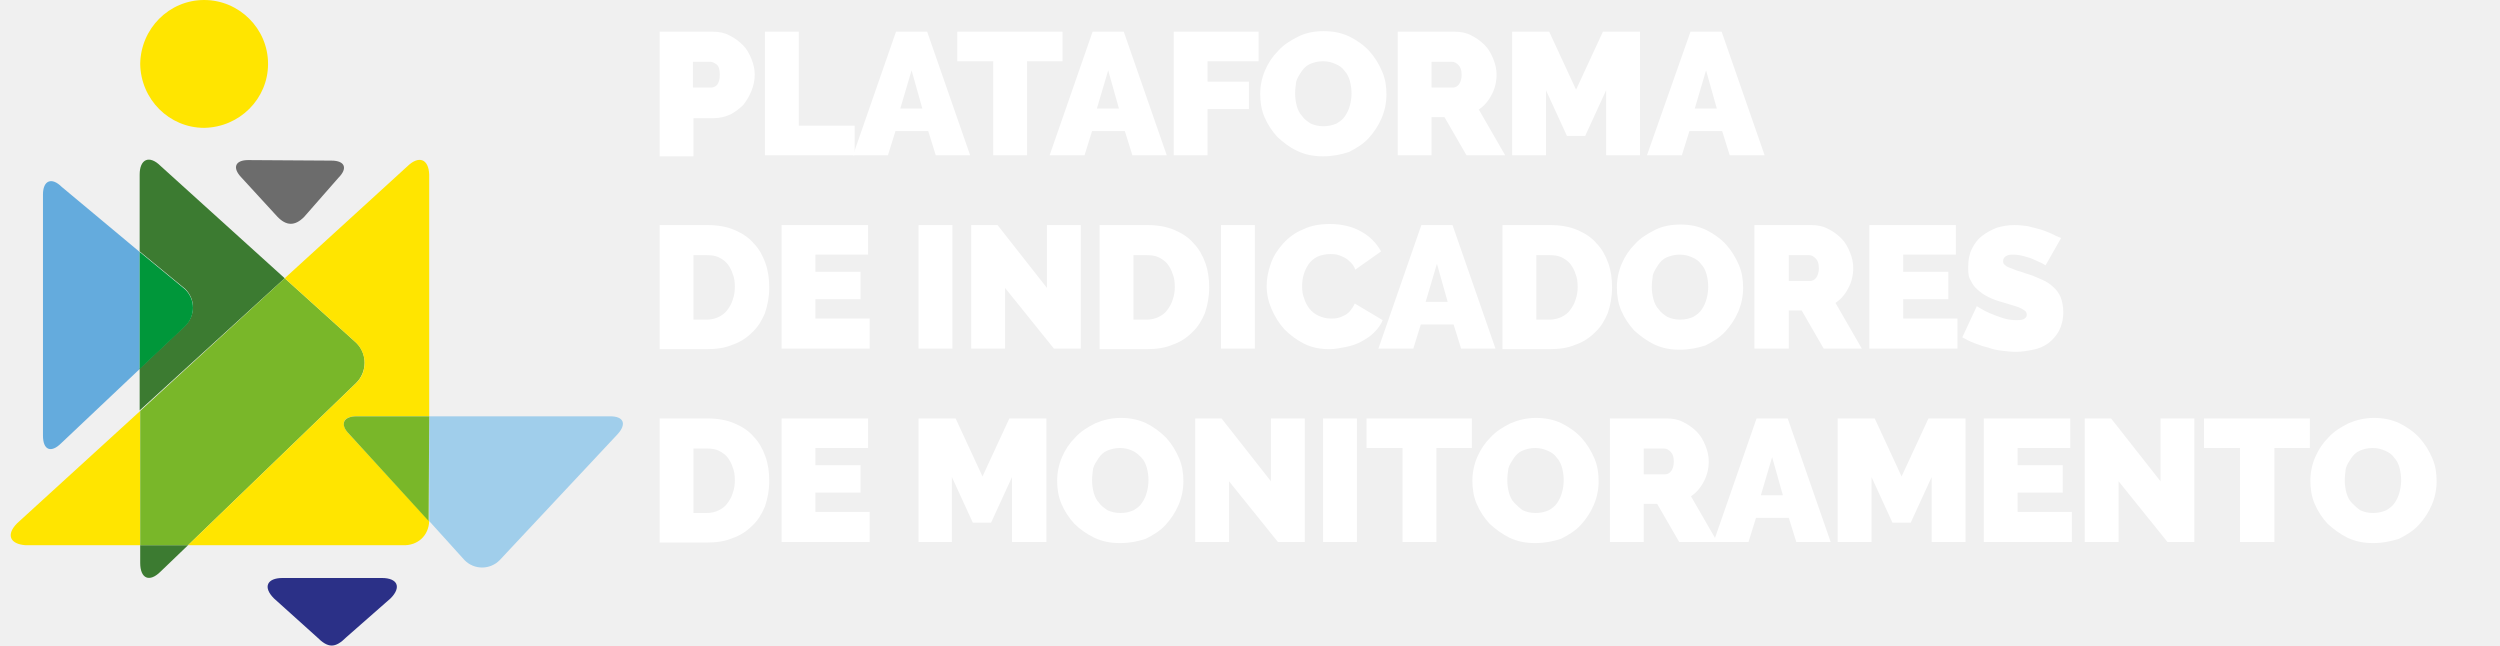
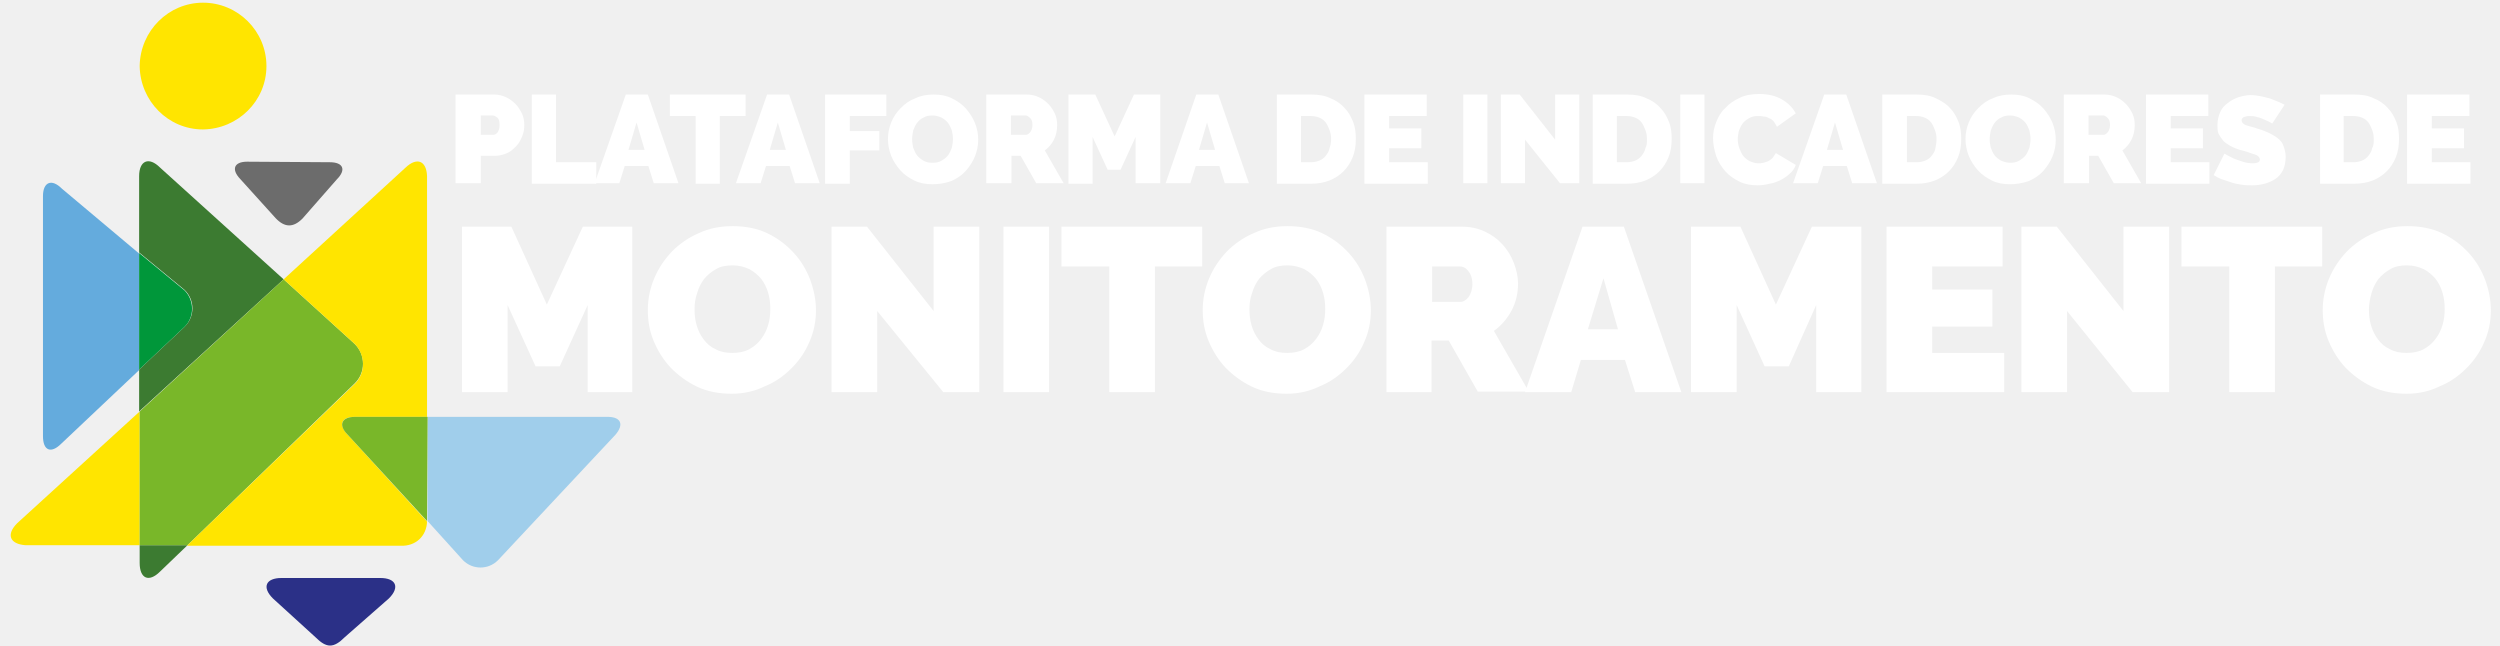
<svg xmlns="http://www.w3.org/2000/svg" version="1.1" id="Layer_1" x="0px" y="0px" viewBox="0 0 465.4 120.1" style="enable-background:new 0 0 465.4 120.1;" xml:space="preserve">
  <style type="text/css">
	.st0{fill:#6C6C6C;}
	.st1{fill:#2B3087;}
	.st2{fill:#FFE500;}
	.st3{fill:#3C7B31;}
	.st4{fill:#64ABDD;}
	.st5{fill:#00973A;}
	.st6{fill:#79B729;}
	.st7{fill:#A0CEEB;}
	.st8{fill:#FFFFFF;}
</style>
-   <path class="st0" d="M44.9,33c-1.7-1.8-1.1-3.2,1.3-3.2l15.5,0.1c2.5,0,3.1,1.4,1.3,3.2l-6.4,7.3c-1.7,1.7-3.3,1.7-5-0.1L44.9,33" />
-   <path class="st1" d="M51,111.4c-2.1-2.1-1.3-3.8,1.6-3.8h18.5c2.9,0,3.7,1.7,1.6,3.8l-8.2,7.2c-2.1,2.1-3.4,2.1-5.5,0L51,111.4" />
+   <path class="st0" d="M44.7,33.3c-1.7-1.8-1.1-3.2,1.3-3.2l15.4,0.1c2.5,0,3.1,1.4,1.3,3.2l-6.4,7.3c-1.7,1.7-3.3,1.7-5-0.1  L44.7,33.3" />
+   <path class="st1" d="M50.8,111.4c-2.1-2.1-1.3-3.8,1.6-3.8h18.4c2.9,0,3.7,1.7,1.6,3.8l-8.2,7.2c-2.1,2.1-3.4,2.1-5.5,0L50.8,111.4" />
  <g>
-     <path class="st2" d="M38,0c6.5,0,11.9,5.3,11.9,11.9c0,6.5-5.3,11.8-11.9,11.9c-6.5,0-11.8-5.3-11.9-11.9C26.2,5.3,31.5,0,38,0" />
-     <path class="st2" d="M3.2,97.4c-2.1,2.1-1.4,3.9,1.6,4.1h21.3v-25L3.2,97.4" />
+     <path class="st2" d="M37.8,0.5c6.5,0,11.8,5.3,11.8,11.8c0,6.5-5.3,11.7-11.8,11.8c-6.5,0-11.7-5.3-11.8-11.8   C26.1,5.7,31.4,0.5,37.8,0.5" />
+     <path class="st2" d="M3.2,97.4c-2.1,2.1-1.4,3.9,1.6,4.1H26V76.6L3.2,97.4" />
  </g>
-   <path class="st3" d="M26.1,104.8c0,2.9,1.7,3.7,3.8,1.6l5.1-4.9h-8.9V104.8" />
-   <path class="st4" d="M11.5,34.8C9.6,32.9,8,33.6,8,36.2v44.9c0,2.7,1.5,3.3,3.4,1.4L26,68.7V46.9L11.5,34.8z" />
-   <path class="st3" d="M53,51.8L29.9,30.9c-2.1-2.1-3.9-1.3-3.9,1.6v14.3l8.5,7c1.9,1.9,1.9,4.9,0,6.8l-8.5,8v7.8L53,51.8" />
-   <path class="st5" d="M34.5,53.9l-8.5-7v21.8l8.5-8C36.4,58.8,36.4,55.8,34.5,53.9" />
-   <path class="st6" d="M66.3,63.8L53,51.8L26.1,76.5v25H35l31.3-30.2C68.4,69.2,68.4,65.8,66.3,63.8" />
-   <path class="st2" d="M66.4,77.5h13.5v-45c-0.1-2.9-1.9-3.6-4-1.6L53,51.8l13.3,12c2.1,2.1,2.1,5.5,0,7.5L35,101.5h40  c2.8,0.1,4.8-1.8,4.9-4.5L65,80.8C63.2,78.9,63.9,77.5,66.4,77.5" />
-   <path class="st7" d="M113.6,77.5H79.9v19c0,0.2,0,0.3,0,0.5l6.6,7.3c1.8,1.8,4.7,1.8,6.5,0l22-23.5  C116.7,78.9,116.1,77.5,113.6,77.5" />
-   <path class="st6" d="M79.9,77.5H66.4c-2.5,0-3.2,1.5-1.4,3.3L79.8,97c0-0.2,0-0.3,0-0.5L79.9,77.5" />
+   <path class="st3" d="M26,104.8c0,2.9,1.7,3.7,3.8,1.6l5.1-4.9H26V104.8" />
+   <path class="st4" d="M11.5,35.1C9.6,33.2,8,33.9,8,36.5v44.7c0,2.7,1.5,3.3,3.4,1.4l14.5-13.7V47.2L11.5,35.1z" />
+   <path class="st3" d="M52.8,52l-23-20.8c-2.1-2.1-3.9-1.3-3.9,1.6v14.2l8.5,7c1.9,1.9,1.9,4.9,0,6.8l-8.5,8v7.8L52.8,52" />
+   <path class="st5" d="M34.4,54.1l-8.5-7v21.7l8.5-8C36.2,59,36.2,56,34.4,54.1" />
+   <path class="st6" d="M66,64L52.8,52L26,76.6v24.9h8.9L66,71.4C68.1,69.4,68.1,66,66,64" />
+   <path class="st2" d="M66.1,77.6h13.4V32.8c-0.1-2.9-1.9-3.6-4-1.6L52.8,52L66,64c2.1,2.1,2.1,5.5,0,7.5l-31.2,30.1h39.8  c2.8,0.1,4.8-1.8,4.9-4.5L64.7,80.9C62.9,79,63.6,77.6,66.1,77.6" />
+   <path class="st7" d="M113.1,77.6H79.6v18.9c0,0.2,0,0.3,0,0.5l6.6,7.3c1.8,1.8,4.7,1.8,6.5,0l21.9-23.4  C116.2,79,115.6,77.6,113.1,77.6" />
+   <path class="st6" d="M79.6,77.6H66.1c-2.5,0-3.2,1.5-1.4,3.3L79.5,97c0-0.2,0-0.3,0-0.5L79.6,77.6" />
  <g>
-     <path class="st8" d="M122.8,28.9v-23h9.9c1.1,0,2.2,0.2,3.1,0.7c1,0.5,1.8,1.1,2.5,1.8c0.7,0.7,1.2,1.6,1.6,2.6   c0.4,1,0.6,1.9,0.6,2.9c0,1-0.2,2-0.6,3c-0.4,1-0.9,1.8-1.5,2.6c-0.7,0.7-1.5,1.3-2.4,1.8c-0.9,0.4-2,0.7-3.1,0.7h-3.8v7.1H122.8z    M129.1,16.3h3.3c0.4,0,0.8-0.2,1.1-0.5c0.3-0.4,0.5-1,0.5-1.9c0-1-0.2-1.6-0.6-1.9c-0.4-0.3-0.8-0.5-1.2-0.5h-3.2V16.3z" />
-     <path class="st8" d="M142.4,28.9v-23h6.3v17.5h10.4v5.5H142.4z" />
-     <path class="st8" d="M166.8,5.9h5.8l8,23h-6.4l-1.4-4.5h-6.1l-1.4,4.5h-6.5L166.8,5.9z M171.7,20.2l-2-7.1l-2.1,7.1H171.7z" />
-     <path class="st8" d="M197.8,11.4h-6.6v17.5h-6.3V11.4h-6.7V5.9h19.6V11.4z" />
-     <path class="st8" d="M203.4,5.9h5.8l8,23h-6.4l-1.4-4.5h-6.1l-1.4,4.5h-6.5L203.4,5.9z M208.3,20.2l-2-7.1l-2.1,7.1H208.3z" />
-     <path class="st8" d="M218.5,28.9v-23h15.8v5.5h-9.5v3.8h7.7v5.1h-7.7v8.6H218.5z" />
-     <path class="st8" d="M246.3,29.1c-1.8,0-3.3-0.3-4.8-1s-2.6-1.6-3.7-2.6c-1-1.1-1.8-2.3-2.4-3.7c-0.6-1.4-0.8-2.9-0.8-4.3   c0-1.5,0.3-3,0.9-4.4s1.4-2.6,2.5-3.7c1-1.1,2.3-1.9,3.7-2.6s3-1,4.7-1c1.8,0,3.3,0.3,4.8,1c1.4,0.7,2.7,1.6,3.7,2.7   c1,1.1,1.8,2.4,2.4,3.8s0.8,2.8,0.8,4.3c0,1.5-0.3,3-0.9,4.4c-0.6,1.4-1.4,2.6-2.4,3.7c-1,1.1-2.3,1.9-3.7,2.6   C249.6,28.8,248,29.1,246.3,29.1z M241.1,17.4c0,0.8,0.1,1.5,0.3,2.3c0.2,0.7,0.5,1.4,1,1.9c0.4,0.6,1,1,1.6,1.4   c0.7,0.3,1.4,0.5,2.4,0.5c0.9,0,1.7-0.2,2.4-0.5c0.7-0.4,1.2-0.8,1.6-1.4s0.7-1.2,0.9-2c0.2-0.7,0.3-1.5,0.3-2.2   c0-0.8-0.1-1.5-0.3-2.3c-0.2-0.7-0.5-1.4-1-1.9c-0.4-0.6-1-1-1.7-1.3c-0.7-0.3-1.4-0.5-2.3-0.5c-0.9,0-1.7,0.2-2.4,0.5   c-0.7,0.3-1.2,0.8-1.6,1.4s-0.8,1.2-1,1.9C241.2,15.9,241.1,16.7,241.1,17.4z" />
-     <path class="st8" d="M260.2,28.9v-23h10.6c1.1,0,2.2,0.2,3.1,0.7c1,0.5,1.8,1.1,2.5,1.8c0.7,0.7,1.2,1.6,1.6,2.6   c0.4,1,0.6,1.9,0.6,2.9c0,1.3-0.3,2.6-0.9,3.7c-0.6,1.2-1.4,2.1-2.4,2.8l4.9,8.5H273l-4.1-7.1h-2.4v7.1H260.2z M266.5,16.3h4   c0.4,0,0.8-0.2,1.1-0.6c0.3-0.4,0.5-1,0.5-1.8c0-0.8-0.2-1.4-0.6-1.8c-0.4-0.4-0.8-0.6-1.2-0.6h-3.8V16.3z" />
-     <path class="st8" d="M299,28.9V16.8l-3.9,8.5h-3.4l-3.9-8.5v12.1h-6.3v-23h6.9l5,10.8l5-10.8h6.9v23H299z" />
-     <path class="st8" d="M314.7,5.9h5.8l8,23H322l-1.4-4.5h-6.1l-1.4,4.5h-6.5L314.7,5.9z M319.6,20.2l-2-7.1l-2.1,7.1H319.6z" />
-     <path class="st8" d="M122.8,64.9v-23h8.9c1.9,0,3.6,0.3,5,0.9c1.4,0.6,2.7,1.4,3.6,2.5c1,1,1.7,2.3,2.2,3.7   c0.5,1.4,0.7,2.9,0.7,4.5c0,1.8-0.3,3.3-0.8,4.8c-0.6,1.4-1.3,2.6-2.4,3.6c-1,1-2.2,1.8-3.7,2.3c-1.4,0.6-3,0.8-4.8,0.8H122.8z    M136.8,53.4c0-0.9-0.1-1.7-0.4-2.4c-0.2-0.7-0.6-1.4-1-1.9c-0.4-0.5-1-0.9-1.6-1.2s-1.4-0.4-2.2-0.4h-2.5v12h2.5   c0.8,0,1.6-0.2,2.2-0.5c0.6-0.3,1.2-0.7,1.6-1.3c0.4-0.5,0.8-1.2,1-1.9C136.7,55,136.8,54.2,136.8,53.4z" />
-     <path class="st8" d="M161.9,59.4v5.5h-16.4v-23h16.1v5.5h-9.8v3.2h8.4v5.1h-8.4v3.6H161.9z" />
-     <path class="st8" d="M171,64.9v-23h6.3v23H171z" />
-     <path class="st8" d="M187.1,53.6v11.3h-6.3v-23h4.9l9.2,11.7V41.9h6.3v23h-5L187.1,53.6z" />
-     <path class="st8" d="M204.7,64.9v-23h8.9c1.9,0,3.6,0.3,5,0.9c1.4,0.6,2.7,1.4,3.6,2.5c1,1,1.7,2.3,2.2,3.7   c0.5,1.4,0.7,2.9,0.7,4.5c0,1.8-0.3,3.3-0.8,4.8c-0.6,1.4-1.3,2.6-2.4,3.6c-1,1-2.2,1.8-3.7,2.3c-1.4,0.6-3,0.8-4.8,0.8H204.7z    M218.7,53.4c0-0.9-0.1-1.7-0.4-2.4c-0.2-0.7-0.6-1.4-1-1.9c-0.4-0.5-1-0.9-1.6-1.2s-1.4-0.4-2.2-0.4H211v12h2.5   c0.8,0,1.6-0.2,2.2-0.5c0.6-0.3,1.2-0.7,1.6-1.3c0.4-0.5,0.8-1.2,1-1.9C218.6,55,218.7,54.2,218.7,53.4z" />
-     <path class="st8" d="M227.3,64.9v-23h6.3v23H227.3z" />
-     <path class="st8" d="M235.8,53.2c0-1.4,0.3-2.8,0.8-4.2s1.3-2.6,2.3-3.7c1-1.1,2.2-2,3.7-2.6c1.4-0.7,3.1-1,5-1   c2.2,0,4.2,0.5,5.8,1.4c1.6,0.9,2.8,2.1,3.7,3.7l-4.8,3.4c-0.2-0.6-0.5-1-0.9-1.4c-0.4-0.4-0.8-0.7-1.2-0.9   c-0.4-0.2-0.9-0.4-1.3-0.5c-0.5-0.1-0.9-0.1-1.3-0.1c-0.9,0-1.7,0.2-2.4,0.5c-0.7,0.4-1.2,0.8-1.6,1.4c-0.4,0.6-0.7,1.2-0.9,1.9   c-0.2,0.7-0.3,1.4-0.3,2.2c0,0.8,0.1,1.6,0.4,2.3c0.2,0.7,0.6,1.4,1,1.9s1,1,1.7,1.3s1.4,0.5,2.2,0.5c0.4,0,0.9,0,1.3-0.1   c0.5-0.1,0.9-0.3,1.3-0.5c0.4-0.2,0.8-0.5,1.1-0.9c0.3-0.4,0.6-0.8,0.8-1.3l5.2,3.1c-0.3,0.8-0.9,1.6-1.6,2.3   c-0.7,0.7-1.5,1.2-2.4,1.7c-0.9,0.5-1.9,0.8-2.9,1s-2,0.4-3,0.4c-1.7,0-3.3-0.3-4.7-1c-1.4-0.7-2.6-1.6-3.7-2.7   c-1-1.1-1.8-2.4-2.4-3.8S235.8,54.7,235.8,53.2z" />
-     <path class="st8" d="M264.6,41.9h5.8l8,23h-6.4l-1.4-4.5h-6.1l-1.4,4.5h-6.5L264.6,41.9z M269.5,56.2l-2-7.1l-2.1,7.1H269.5z" />
-     <path class="st8" d="M279.7,64.9v-23h8.9c1.9,0,3.6,0.3,5,0.9c1.4,0.6,2.7,1.4,3.6,2.5c1,1,1.7,2.3,2.2,3.7   c0.5,1.4,0.7,2.9,0.7,4.5c0,1.8-0.3,3.3-0.8,4.8c-0.6,1.4-1.3,2.6-2.4,3.6c-1,1-2.2,1.8-3.7,2.3c-1.4,0.6-3,0.8-4.8,0.8H279.7z    M293.7,53.4c0-0.9-0.1-1.7-0.4-2.4c-0.2-0.7-0.6-1.4-1-1.9c-0.4-0.5-1-0.9-1.6-1.2c-0.6-0.3-1.4-0.4-2.2-0.4H286v12h2.5   c0.8,0,1.6-0.2,2.2-0.5c0.6-0.3,1.2-0.7,1.6-1.3c0.4-0.5,0.8-1.2,1-1.9C293.6,55,293.7,54.2,293.7,53.4z" />
-     <path class="st8" d="M312.7,65.1c-1.8,0-3.3-0.3-4.8-1c-1.4-0.7-2.6-1.6-3.7-2.6c-1-1.1-1.8-2.3-2.4-3.7s-0.8-2.9-0.8-4.3   c0-1.5,0.3-3,0.9-4.4s1.4-2.6,2.5-3.7c1-1.1,2.3-1.9,3.7-2.6s3-1,4.7-1c1.8,0,3.3,0.3,4.8,1c1.4,0.7,2.7,1.6,3.7,2.7   c1,1.1,1.8,2.4,2.4,3.8s0.8,2.8,0.8,4.3c0,1.5-0.3,3-0.9,4.4c-0.6,1.4-1.4,2.6-2.4,3.7c-1,1.1-2.3,1.9-3.7,2.6   C316,64.8,314.4,65.1,312.7,65.1z M307.5,53.4c0,0.8,0.1,1.5,0.3,2.3c0.2,0.7,0.5,1.4,1,1.9c0.4,0.6,1,1,1.6,1.4   c0.7,0.3,1.4,0.5,2.4,0.5c0.9,0,1.7-0.2,2.4-0.5c0.7-0.4,1.2-0.8,1.6-1.4s0.7-1.2,0.9-2c0.2-0.7,0.3-1.5,0.3-2.2   c0-0.8-0.1-1.5-0.3-2.3c-0.2-0.7-0.5-1.4-1-1.9c-0.4-0.6-1-1-1.7-1.3c-0.7-0.3-1.4-0.5-2.3-0.5c-0.9,0-1.7,0.2-2.4,0.5   c-0.7,0.3-1.2,0.8-1.6,1.4s-0.8,1.2-1,1.9C307.6,51.9,307.5,52.7,307.5,53.4z" />
-     <path class="st8" d="M326.6,64.9v-23h10.6c1.1,0,2.2,0.2,3.1,0.7c1,0.5,1.8,1.1,2.5,1.8c0.7,0.7,1.2,1.6,1.6,2.6   c0.4,1,0.6,1.9,0.6,2.9c0,1.3-0.3,2.6-0.9,3.7c-0.6,1.2-1.4,2.1-2.4,2.8l4.9,8.5h-7.1l-4.1-7.1H333v7.1H326.6z M333,52.3h4   c0.4,0,0.8-0.2,1.1-0.6c0.3-0.4,0.5-1,0.5-1.8c0-0.8-0.2-1.4-0.6-1.8c-0.4-0.4-0.8-0.6-1.2-0.6H333V52.3z" />
-     <path class="st8" d="M364.4,59.4v5.5H348v-23h16.1v5.5h-9.8v3.2h8.4v5.1h-8.4v3.6H364.4z" />
-     <path class="st8" d="M380.8,49.4c-0.6-0.4-1.3-0.7-2-1c-0.6-0.3-1.2-0.5-2-0.7c-0.7-0.2-1.4-0.3-2.1-0.3c-0.6,0-1,0.1-1.3,0.3   c-0.3,0.2-0.5,0.5-0.5,0.9c0,0.3,0.1,0.6,0.3,0.7c0.2,0.2,0.5,0.4,0.8,0.5s0.8,0.3,1.3,0.5s1.1,0.3,1.8,0.6c1.1,0.3,2,0.7,2.9,1.1   c0.9,0.4,1.6,0.8,2.2,1.4c0.6,0.5,1.1,1.2,1.4,1.9c0.3,0.8,0.5,1.7,0.5,2.8c0,1.4-0.3,2.5-0.8,3.5c-0.5,0.9-1.2,1.7-2,2.3   s-1.8,1-2.8,1.2c-1,0.2-2.1,0.4-3.2,0.4c-0.8,0-1.7-0.1-2.6-0.2c-0.9-0.1-1.8-0.3-2.6-0.6c-0.9-0.2-1.7-0.5-2.5-0.8   c-0.8-0.3-1.6-0.7-2.3-1.1L368,57c0.8,0.5,1.5,0.9,2.4,1.3c0.7,0.3,1.5,0.6,2.4,0.9c0.9,0.3,1.8,0.4,2.7,0.4c0.7,0,1.2-0.1,1.4-0.3   c0.3-0.2,0.4-0.4,0.4-0.7c0-0.3-0.1-0.6-0.4-0.8s-0.6-0.4-1.1-0.6s-1-0.3-1.6-0.5c-0.6-0.2-1.3-0.4-2-0.6c-1-0.3-1.9-0.7-2.6-1.1   c-0.7-0.4-1.3-0.9-1.8-1.4c-0.5-0.5-0.8-1.1-1.1-1.7s-0.3-1.4-0.3-2.2c0-1.3,0.2-2.4,0.7-3.4c0.5-1,1.1-1.8,1.9-2.4   s1.7-1.1,2.7-1.5c1-0.3,2.1-0.5,3.3-0.5c0.8,0,1.7,0.1,2.5,0.2c0.8,0.2,1.6,0.4,2.3,0.6c0.7,0.2,1.4,0.5,2.1,0.8   c0.6,0.3,1.2,0.6,1.8,0.8L380.8,49.4z" />
-     <path class="st8" d="M122.8,100.9v-23h8.9c1.9,0,3.6,0.3,5,0.9c1.4,0.6,2.7,1.4,3.6,2.5c1,1,1.7,2.3,2.2,3.7   c0.5,1.4,0.7,2.9,0.7,4.5c0,1.8-0.3,3.3-0.8,4.8c-0.6,1.4-1.3,2.6-2.4,3.6c-1,1-2.2,1.8-3.7,2.3c-1.4,0.6-3,0.8-4.8,0.8H122.8z    M136.8,89.4c0-0.9-0.1-1.7-0.4-2.4c-0.2-0.7-0.6-1.4-1-1.9c-0.4-0.5-1-0.9-1.6-1.2c-0.6-0.3-1.4-0.4-2.2-0.4h-2.5v12h2.5   c0.8,0,1.6-0.2,2.2-0.5c0.6-0.3,1.2-0.7,1.6-1.3c0.4-0.5,0.8-1.2,1-1.9C136.7,91,136.8,90.2,136.8,89.4z" />
-     <path class="st8" d="M161.9,95.4v5.5h-16.4v-23h16.1v5.5h-9.8v3.2h8.4v5.1h-8.4v3.6H161.9z" />
-     <path class="st8" d="M188.4,100.9V88.8l-3.9,8.5h-3.4l-3.9-8.5v12.1H171v-23h6.9l5,10.8l5-10.8h6.9v23H188.4z" />
-     <path class="st8" d="M208.5,101.1c-1.8,0-3.3-0.3-4.8-1c-1.4-0.7-2.7-1.6-3.7-2.6c-1-1.1-1.8-2.3-2.4-3.7c-0.6-1.4-0.8-2.9-0.8-4.3   c0-1.5,0.3-3,0.9-4.4c0.6-1.4,1.4-2.6,2.5-3.7c1-1.1,2.3-1.9,3.7-2.6c1.4-0.6,3-1,4.7-1c1.8,0,3.3,0.3,4.8,1   c1.4,0.7,2.6,1.6,3.7,2.7c1,1.1,1.8,2.4,2.4,3.8c0.6,1.4,0.8,2.8,0.8,4.3c0,1.5-0.3,3-0.9,4.4s-1.4,2.6-2.4,3.7   c-1,1.1-2.3,1.9-3.7,2.6C211.8,100.8,210.3,101.1,208.5,101.1z M203.3,89.4c0,0.8,0.1,1.5,0.3,2.3c0.2,0.7,0.5,1.4,1,1.9   c0.4,0.6,1,1,1.6,1.4c0.7,0.3,1.4,0.5,2.4,0.5s1.7-0.2,2.4-0.5c0.7-0.4,1.2-0.8,1.6-1.4s0.7-1.2,0.9-2c0.2-0.7,0.3-1.5,0.3-2.2   c0-0.8-0.1-1.5-0.3-2.3c-0.2-0.7-0.5-1.4-1-1.9s-1-1-1.7-1.3c-0.7-0.3-1.4-0.5-2.3-0.5c-0.9,0-1.7,0.2-2.4,0.5   c-0.7,0.3-1.2,0.8-1.6,1.4c-0.4,0.6-0.8,1.2-1,1.9C203.4,87.9,203.3,88.7,203.3,89.4z" />
-     <path class="st8" d="M228.8,89.6v11.3h-6.3v-23h4.9l9.2,11.7V77.9h6.3v23h-5L228.8,89.6z" />
-     <path class="st8" d="M246.3,100.9v-23h6.3v23H246.3z" />
-     <path class="st8" d="M274,83.4h-6.6v17.5h-6.3V83.4h-6.7v-5.5H274V83.4z" />
-     <path class="st8" d="M285.8,101.1c-1.8,0-3.3-0.3-4.8-1c-1.4-0.7-2.6-1.6-3.7-2.6c-1-1.1-1.8-2.3-2.4-3.7s-0.8-2.9-0.8-4.3   c0-1.5,0.3-3,0.9-4.4s1.4-2.6,2.5-3.7c1-1.1,2.3-1.9,3.7-2.6c1.4-0.6,3-1,4.7-1c1.8,0,3.3,0.3,4.8,1c1.4,0.7,2.7,1.6,3.7,2.7   s1.8,2.4,2.4,3.8s0.8,2.8,0.8,4.3c0,1.5-0.3,3-0.9,4.4s-1.4,2.6-2.4,3.7c-1,1.1-2.3,1.9-3.7,2.6   C289.1,100.8,287.5,101.1,285.8,101.1z M280.6,89.4c0,0.8,0.1,1.5,0.3,2.3c0.2,0.7,0.5,1.4,1,1.9s1,1,1.6,1.4   c0.7,0.3,1.4,0.5,2.4,0.5c0.9,0,1.7-0.2,2.4-0.5c0.7-0.4,1.2-0.8,1.6-1.4s0.7-1.2,0.9-2c0.2-0.7,0.3-1.5,0.3-2.2   c0-0.8-0.1-1.5-0.3-2.3c-0.2-0.7-0.5-1.4-1-1.9c-0.4-0.6-1-1-1.7-1.3c-0.7-0.3-1.4-0.5-2.3-0.5c-0.9,0-1.7,0.2-2.4,0.5   c-0.7,0.3-1.2,0.8-1.6,1.4c-0.4,0.6-0.8,1.2-1,1.9C280.7,87.9,280.6,88.7,280.6,89.4z" />
-     <path class="st8" d="M299.7,100.9v-23h10.6c1.1,0,2.2,0.2,3.1,0.7c1,0.5,1.8,1.1,2.5,1.8c0.7,0.7,1.2,1.6,1.6,2.6   c0.4,1,0.6,1.9,0.6,2.9c0,1.3-0.3,2.6-0.9,3.7c-0.6,1.2-1.4,2.1-2.4,2.8l4.9,8.5h-7.1l-4.1-7.1H306v7.1H299.7z M306,88.3h4   c0.4,0,0.8-0.2,1.1-0.6c0.3-0.4,0.5-1,0.5-1.8c0-0.8-0.2-1.4-0.6-1.8c-0.4-0.4-0.8-0.6-1.2-0.6H306V88.3z" />
-     <path class="st8" d="M327,77.9h5.8l8,23h-6.4l-1.4-4.5h-6.1l-1.4,4.5H319L327,77.9z M331.9,92.2l-2-7.1l-2.1,7.1H331.9z" />
-     <path class="st8" d="M359.6,100.9V88.8l-3.9,8.5h-3.4l-3.9-8.5v12.1h-6.3v-23h6.9l5,10.8l5-10.8h6.9v23H359.6z" />
-     <path class="st8" d="M385.7,95.4v5.5h-16.4v-23h16.1v5.5h-9.8v3.2h8.4v5.1h-8.4v3.6H385.7z" />
-     <path class="st8" d="M394.4,89.6v11.3h-6.3v-23h4.9l9.2,11.7V77.9h6.3v23h-5L394.4,89.6z" />
-     <path class="st8" d="M430,83.4h-6.6v17.5H417V83.4h-6.7v-5.5H430V83.4z" />
-     <path class="st8" d="M441.8,101.1c-1.8,0-3.3-0.3-4.8-1c-1.4-0.7-2.6-1.6-3.7-2.6c-1-1.1-1.8-2.3-2.4-3.7s-0.8-2.9-0.8-4.3   c0-1.5,0.3-3,0.9-4.4s1.4-2.6,2.5-3.7c1-1.1,2.3-1.9,3.7-2.6c1.4-0.6,3-1,4.7-1c1.8,0,3.3,0.3,4.8,1c1.4,0.7,2.7,1.6,3.7,2.7   s1.8,2.4,2.4,3.8s0.8,2.8,0.8,4.3c0,1.5-0.3,3-0.9,4.4s-1.4,2.6-2.4,3.7c-1,1.1-2.3,1.9-3.7,2.6C445,100.8,443.5,101.1,441.8,101.1   z M436.5,89.4c0,0.8,0.1,1.5,0.3,2.3c0.2,0.7,0.5,1.4,1,1.9s1,1,1.6,1.4c0.7,0.3,1.4,0.5,2.4,0.5c0.9,0,1.7-0.2,2.4-0.5   c0.7-0.4,1.2-0.8,1.6-1.4s0.7-1.2,0.9-2c0.2-0.7,0.3-1.5,0.3-2.2c0-0.8-0.1-1.5-0.3-2.3c-0.2-0.7-0.5-1.4-1-1.9   c-0.4-0.6-1-1-1.7-1.3c-0.7-0.3-1.4-0.5-2.3-0.5c-0.9,0-1.7,0.2-2.4,0.5c-0.7,0.3-1.2,0.8-1.6,1.4c-0.4,0.6-0.8,1.2-1,1.9   C436.6,87.9,436.5,88.7,436.5,89.4z" />
+     <path class="st8" d="M84.8,34.2V17.6H92c0.8,0,1.6,0.2,2.2,0.5c0.7,0.3,1.3,0.8,1.8,1.3c0.5,0.5,0.9,1.2,1.2,1.8   c0.3,0.7,0.4,1.4,0.4,2.1c0,0.7-0.1,1.4-0.4,2.1c-0.3,0.7-0.6,1.3-1.1,1.8c-0.5,0.5-1,1-1.7,1.3c-0.7,0.3-1.4,0.5-2.2,0.5h-2.7v5.1   H84.8z M89.4,25.1h2.4c0.3,0,0.5-0.1,0.8-0.4c0.2-0.3,0.4-0.7,0.4-1.4c0-0.7-0.1-1.1-0.4-1.4c-0.3-0.2-0.6-0.4-0.8-0.4h-2.3V25.1z" />
+     <path class="st8" d="M99,34.2V17.6h4.5v12.6h7.5v4H99z" />
+     <path class="st8" d="M116.5,17.6h4.1l5.7,16.5h-4.6l-1-3.2h-4.4l-1,3.2h-4.6L116.5,17.6z M120,27.9l-1.5-5.1l-1.5,5.1H120z" />
+     <path class="st8" d="M138.7,21.6H134v12.6h-4.5V21.6h-4.8v-4h14.1V21.6z" />
+     <path class="st8" d="M142.8,17.6h4.1l5.7,16.5H148l-1-3.2h-4.4l-1,3.2H137L142.8,17.6z M146.3,27.9l-1.5-5.1l-1.5,5.1H146.3z" />
+     <path class="st8" d="M153.6,34.2V17.6H165v4h-6.8v2.8h5.5V28h-5.5v6.2H153.6z" />
+     <path class="st8" d="M173.6,34.3c-1.3,0-2.4-0.2-3.4-0.7c-1-0.5-1.9-1.1-2.6-1.9c-0.7-0.8-1.3-1.7-1.7-2.7c-0.4-1-0.6-2.1-0.6-3.1   c0-1.1,0.2-2.1,0.6-3.1c0.4-1,1-1.9,1.8-2.7c0.8-0.8,1.6-1.4,2.7-1.8c1-0.5,2.2-0.7,3.4-0.7c1.3,0,2.4,0.2,3.4,0.7s1.9,1.1,2.6,1.9   c0.7,0.8,1.3,1.7,1.7,2.7c0.4,1,0.6,2,0.6,3.1c0,1.1-0.2,2.1-0.6,3.1c-0.4,1-1,1.9-1.7,2.7c-0.7,0.8-1.6,1.4-2.7,1.9   C176,34.1,174.8,34.3,173.6,34.3z M169.8,25.9c0,0.6,0.1,1.1,0.2,1.6c0.2,0.5,0.4,1,0.7,1.4c0.3,0.4,0.7,0.7,1.2,1s1,0.4,1.7,0.4   c0.7,0,1.2-0.1,1.7-0.4c0.5-0.3,0.9-0.6,1.2-1c0.3-0.4,0.5-0.9,0.7-1.4c0.1-0.5,0.2-1.1,0.2-1.6c0-0.6-0.1-1.1-0.2-1.6   c-0.2-0.5-0.4-1-0.7-1.4c-0.3-0.4-0.7-0.7-1.2-1c-0.5-0.2-1-0.4-1.7-0.4c-0.7,0-1.2,0.1-1.7,0.4c-0.5,0.2-0.9,0.6-1.2,1   c-0.3,0.4-0.5,0.9-0.7,1.4C169.9,24.8,169.8,25.4,169.8,25.9z" />
+     <path class="st8" d="M183.6,34.2V17.6h7.6c0.8,0,1.6,0.2,2.2,0.5c0.7,0.3,1.3,0.8,1.8,1.3c0.5,0.5,0.9,1.2,1.2,1.8   c0.3,0.7,0.4,1.4,0.4,2.1c0,1-0.2,1.9-0.6,2.7c-0.4,0.8-1,1.5-1.7,2l3.5,6.1h-5.1l-2.9-5.1h-1.7v5.1H183.6z M188.1,25.1h2.9   c0.3,0,0.5-0.2,0.8-0.5c0.2-0.3,0.4-0.7,0.4-1.3c0-0.6-0.1-1-0.4-1.3c-0.3-0.3-0.6-0.5-0.8-0.5h-2.8V25.1z" />
+     <path class="st8" d="M211.4,34.2v-8.7l-2.8,6.1h-2.4l-2.8-6.1v8.7h-4.5V17.6h5l3.6,7.8l3.6-7.8h4.9v16.5H211.4z" />
+     <path class="st8" d="M222.7,17.6h4.1l5.7,16.5H228l-1-3.2h-4.4l-1,3.2h-4.6L222.7,17.6z M226.2,27.9l-1.5-5.1l-1.5,5.1H226.2z" />
+     <path class="st8" d="M237.7,34.2V17.6h6.4c1.4,0,2.6,0.2,3.6,0.7c1,0.4,1.9,1,2.6,1.8c0.7,0.7,1.2,1.6,1.6,2.6   c0.4,1,0.5,2.1,0.5,3.2c0,1.3-0.2,2.4-0.6,3.4c-0.4,1-1,1.9-1.7,2.6c-0.7,0.7-1.6,1.3-2.6,1.7c-1,0.4-2.2,0.6-3.4,0.6H237.7z    M247.8,25.9c0-0.6-0.1-1.2-0.3-1.7c-0.2-0.5-0.4-1-0.7-1.4c-0.3-0.4-0.7-0.7-1.2-0.9c-0.5-0.2-1-0.3-1.6-0.3h-1.8v8.6h1.8   c0.6,0,1.1-0.1,1.6-0.3c0.5-0.2,0.9-0.5,1.2-0.9c0.3-0.4,0.6-0.8,0.7-1.4C247.7,27.1,247.8,26.5,247.8,25.9z" />
+     <path class="st8" d="M265.8,30.2v4H254V17.6h11.6v4h-7v2.3h6v3.7h-6v2.6H265.8z" />
+     <path class="st8" d="M272.4,34.2V17.6h4.5v16.5H272.4z" />
+     <path class="st8" d="M283.9,26v8.1h-4.5V17.6h3.5l6.6,8.4v-8.4h4.5v16.5h-3.6L283.9,26z" />
+     <path class="st8" d="M296.5,34.2V17.6h6.4c1.4,0,2.6,0.2,3.6,0.7c1,0.4,1.9,1,2.6,1.8c0.7,0.7,1.2,1.6,1.6,2.6   c0.4,1,0.5,2.1,0.5,3.2c0,1.3-0.2,2.4-0.6,3.4c-0.4,1-1,1.9-1.7,2.6c-0.7,0.7-1.6,1.3-2.6,1.7c-1,0.4-2.2,0.6-3.4,0.6H296.5z    M306.6,25.9c0-0.6-0.1-1.2-0.3-1.7c-0.2-0.5-0.4-1-0.7-1.4c-0.3-0.4-0.7-0.7-1.2-0.9c-0.5-0.2-1-0.3-1.6-0.3h-1.8v8.6h1.8   c0.6,0,1.1-0.1,1.6-0.3c0.5-0.2,0.9-0.5,1.2-0.9c0.3-0.4,0.6-0.8,0.7-1.4C306.6,27.1,306.6,26.5,306.6,25.9z" />
+     <path class="st8" d="M312.8,34.2V17.6h4.5v16.5H312.8z" />
+     <path class="st8" d="M318.9,25.7c0-1,0.2-2,0.6-3c0.4-1,0.9-1.9,1.7-2.6c0.7-0.8,1.6-1.4,2.7-1.9c1-0.5,2.2-0.7,3.6-0.7   c1.6,0,3,0.3,4.2,1c1.2,0.7,2,1.5,2.6,2.6l-3.5,2.5c-0.2-0.4-0.4-0.7-0.6-1c-0.3-0.3-0.5-0.5-0.9-0.6c-0.3-0.2-0.6-0.3-1-0.3   c-0.3-0.1-0.7-0.1-1-0.1c-0.7,0-1.2,0.1-1.7,0.4c-0.5,0.3-0.9,0.6-1.2,1c-0.3,0.4-0.5,0.9-0.7,1.4c-0.1,0.5-0.2,1-0.2,1.5   c0,0.6,0.1,1.1,0.3,1.7c0.2,0.5,0.4,1,0.7,1.4c0.3,0.4,0.7,0.7,1.2,1c0.5,0.2,1,0.4,1.6,0.4c0.3,0,0.6,0,1-0.1   c0.3-0.1,0.6-0.2,0.9-0.3c0.3-0.2,0.6-0.4,0.8-0.6c0.2-0.3,0.4-0.6,0.6-0.9l3.7,2.2c-0.2,0.6-0.6,1.2-1.1,1.6   c-0.5,0.5-1.1,0.9-1.7,1.2c-0.6,0.3-1.3,0.6-2.1,0.7c-0.7,0.2-1.5,0.3-2.2,0.3c-1.2,0-2.4-0.2-3.4-0.7c-1-0.5-1.9-1.1-2.6-1.9   c-0.7-0.8-1.3-1.7-1.7-2.8C319.1,27.8,318.9,26.8,318.9,25.7z" />
+     <path class="st8" d="M339.6,17.6h4.1l5.7,16.5h-4.6l-1-3.2h-4.4l-1,3.2h-4.6L339.6,17.6z M343.1,27.9l-1.5-5.1l-1.5,5.1H343.1z" />
+     <path class="st8" d="M350.4,34.2V17.6h6.4c1.4,0,2.6,0.2,3.6,0.7s1.9,1,2.6,1.8c0.7,0.7,1.2,1.6,1.6,2.6c0.4,1,0.5,2.1,0.5,3.2   c0,1.3-0.2,2.4-0.6,3.4c-0.4,1-1,1.9-1.7,2.6c-0.7,0.7-1.6,1.3-2.6,1.7c-1,0.4-2.2,0.6-3.4,0.6H350.4z M360.5,25.9   c0-0.6-0.1-1.2-0.3-1.7c-0.2-0.5-0.4-1-0.7-1.4c-0.3-0.4-0.7-0.7-1.2-0.9c-0.5-0.2-1-0.3-1.6-0.3H355v8.6h1.8   c0.6,0,1.1-0.1,1.6-0.3c0.5-0.2,0.9-0.5,1.2-0.9c0.3-0.4,0.6-0.8,0.7-1.4C360.4,27.1,360.5,26.5,360.5,25.9z" />
+     <path class="st8" d="M374.2,34.3c-1.3,0-2.4-0.2-3.4-0.7c-1-0.5-1.9-1.1-2.6-1.9c-0.7-0.8-1.3-1.7-1.7-2.7c-0.4-1-0.6-2.1-0.6-3.1   c0-1.1,0.2-2.1,0.6-3.1c0.4-1,1-1.9,1.8-2.7c0.8-0.8,1.6-1.4,2.7-1.8c1-0.5,2.2-0.7,3.4-0.7c1.3,0,2.4,0.2,3.4,0.7   c1,0.5,1.9,1.1,2.6,1.9c0.7,0.8,1.3,1.7,1.7,2.7c0.4,1,0.6,2,0.6,3.1c0,1.1-0.2,2.1-0.6,3.1c-0.4,1-1,1.9-1.7,2.7   c-0.7,0.8-1.6,1.4-2.7,1.9C376.5,34.1,375.4,34.3,374.2,34.3z M370.4,25.9c0,0.6,0.1,1.1,0.2,1.6c0.2,0.5,0.4,1,0.7,1.4   s0.7,0.7,1.2,1c0.5,0.2,1,0.4,1.7,0.4c0.7,0,1.2-0.1,1.7-0.4c0.5-0.3,0.9-0.6,1.2-1c0.3-0.4,0.5-0.9,0.7-1.4   c0.1-0.5,0.2-1.1,0.2-1.6c0-0.6-0.1-1.1-0.2-1.6c-0.2-0.5-0.4-1-0.7-1.4c-0.3-0.4-0.7-0.7-1.2-1c-0.5-0.2-1-0.4-1.7-0.4   c-0.7,0-1.2,0.1-1.7,0.4c-0.5,0.2-0.9,0.6-1.2,1c-0.3,0.4-0.5,0.9-0.7,1.4C370.5,24.8,370.4,25.4,370.4,25.9z" />
+     <path class="st8" d="M384.2,34.2V17.6h7.6c0.8,0,1.6,0.2,2.2,0.5c0.7,0.3,1.3,0.8,1.8,1.3c0.5,0.5,0.9,1.2,1.2,1.8   c0.3,0.7,0.4,1.4,0.4,2.1c0,1-0.2,1.9-0.6,2.7s-1,1.5-1.7,2l3.5,6.1h-5.1l-2.9-5.1h-1.7v5.1H384.2z M388.7,25.1h2.9   c0.3,0,0.5-0.2,0.8-0.5c0.2-0.3,0.4-0.7,0.4-1.3c0-0.6-0.1-1-0.4-1.3c-0.3-0.3-0.6-0.5-0.8-0.5h-2.8V25.1z" />
+     <path class="st8" d="M411.3,30.2v4h-11.8V17.6h11.6v4h-7v2.3h6v3.7h-6v2.6H411.3z" />
+     <path class="st8" d="M423,23c-0.5-0.3-0.9-0.5-1.4-0.7c-0.4-0.2-0.9-0.4-1.4-0.5c-0.5-0.2-1-0.2-1.5-0.2c-0.4,0-0.7,0.1-1,0.2   c-0.2,0.1-0.4,0.3-0.4,0.6c0,0.2,0.1,0.4,0.2,0.5c0.1,0.1,0.3,0.3,0.6,0.4c0.3,0.1,0.6,0.2,1,0.3c0.4,0.1,0.8,0.2,1.3,0.4   c0.8,0.2,1.4,0.5,2.1,0.8c0.6,0.3,1.1,0.6,1.6,1s0.8,0.8,1,1.4c0.2,0.5,0.4,1.2,0.4,2c0,1-0.2,1.8-0.5,2.5   c-0.4,0.7-0.8,1.2-1.4,1.6c-0.6,0.4-1.3,0.7-2,0.9c-0.8,0.2-1.5,0.3-2.3,0.3c-0.6,0-1.2,0-1.9-0.1c-0.6-0.1-1.3-0.2-1.9-0.4   c-0.6-0.2-1.2-0.4-1.8-0.6c-0.6-0.2-1.1-0.5-1.6-0.8l2-4c0.5,0.3,1.1,0.6,1.7,0.9c0.5,0.2,1.1,0.4,1.7,0.6c0.6,0.2,1.3,0.3,1.9,0.3   c0.5,0,0.8-0.1,1-0.2c0.2-0.1,0.3-0.3,0.3-0.5c0-0.2-0.1-0.4-0.3-0.6c-0.2-0.2-0.5-0.3-0.8-0.4c-0.3-0.1-0.7-0.2-1.2-0.4   c-0.4-0.1-0.9-0.3-1.4-0.4c-0.7-0.2-1.4-0.5-1.9-0.8c-0.5-0.3-1-0.6-1.3-1c-0.3-0.4-0.6-0.8-0.8-1.2c-0.2-0.5-0.2-1-0.2-1.6   c0-0.9,0.2-1.7,0.5-2.4c0.3-0.7,0.8-1.3,1.4-1.7c0.6-0.5,1.2-0.8,2-1.1c0.7-0.2,1.5-0.4,2.3-0.4c0.6,0,1.2,0.1,1.8,0.2   c0.6,0.1,1.1,0.3,1.7,0.4c0.5,0.2,1,0.4,1.5,0.6c0.5,0.2,0.9,0.4,1.3,0.6L423,23z" />
+     <path class="st8" d="M431.9,34.2V17.6h6.4c1.4,0,2.6,0.2,3.6,0.7c1,0.4,1.9,1,2.6,1.8c0.7,0.7,1.2,1.6,1.6,2.6   c0.4,1,0.5,2.1,0.5,3.2c0,1.3-0.2,2.4-0.6,3.4c-0.4,1-1,1.9-1.7,2.6c-0.7,0.7-1.6,1.3-2.6,1.7c-1,0.4-2.2,0.6-3.4,0.6H431.9z    M441.9,25.9c0-0.6-0.1-1.2-0.3-1.7c-0.2-0.5-0.4-1-0.7-1.4c-0.3-0.4-0.7-0.7-1.2-0.9c-0.5-0.2-1-0.3-1.6-0.3h-1.8v8.6h1.8   c0.6,0,1.1-0.1,1.6-0.3c0.5-0.2,0.9-0.5,1.2-0.9c0.3-0.4,0.6-0.8,0.7-1.4C441.9,27.1,441.9,26.5,441.9,25.9z" />
+     <path class="st8" d="M459.9,30.2v4h-11.8V17.6h11.6v4h-7v2.3h6v3.7h-6v2.6H459.9z" />
+     <path class="st8" d="M109.4,73V56.8l-5.2,11.4h-4.5l-5.2-11.4V73h-8.5V42.2h9.2l6.6,14.5l6.7-14.5h9.2V73H109.4z" />
+     <path class="st8" d="M136.2,73.3c-2.3,0-4.5-0.4-6.4-1.3c-1.9-0.9-3.5-2.1-4.9-3.5c-1.4-1.5-2.4-3.1-3.2-5   c-0.8-1.9-1.1-3.8-1.1-5.8c0-2,0.4-4,1.2-5.9c0.8-1.9,1.9-3.5,3.3-5c1.4-1.4,3.1-2.6,5-3.4c1.9-0.9,4-1.3,6.3-1.3   c2.3,0,4.5,0.4,6.4,1.3c1.9,0.9,3.5,2.1,4.9,3.6c1.4,1.5,2.4,3.2,3.1,5c0.7,1.9,1.1,3.8,1.1,5.8c0,2-0.4,4-1.2,5.8   c-0.8,1.9-1.9,3.5-3.3,4.9c-1.4,1.4-3,2.6-5,3.4C140.6,72.8,138.5,73.3,136.2,73.3z M129.3,57.6c0,1,0.1,2,0.4,3   c0.3,1,0.7,1.8,1.3,2.6c0.6,0.8,1.3,1.4,2.2,1.8c0.9,0.5,1.9,0.7,3.1,0.7s2.3-0.2,3.2-0.7c0.9-0.5,1.6-1.1,2.2-1.9   c0.6-0.8,1-1.6,1.3-2.6c0.3-1,0.4-2,0.4-3c0-1-0.1-2-0.4-3c-0.3-1-0.7-1.8-1.3-2.6c-0.6-0.7-1.3-1.3-2.2-1.8   c-0.9-0.4-1.9-0.7-3.1-0.7c-1.2,0-2.3,0.2-3.1,0.7c-0.9,0.5-1.6,1.1-2.2,1.8c-0.6,0.8-1,1.6-1.3,2.6   C129.4,55.6,129.3,56.6,129.3,57.6z" />
+     <path class="st8" d="M163.3,57.9V73h-8.5V42.2h6.6l12.4,15.7V42.2h8.5V73h-6.7L163.3,57.9z" />
+     <path class="st8" d="M186.8,73V42.2h8.5V73H186.8z" />
+     <path class="st8" d="M223.8,49.6h-8.8V73h-8.5V49.6h-8.9v-7.4h26.2V49.6z" />
+     <path class="st8" d="M239.5,73.3c-2.3,0-4.5-0.4-6.4-1.3c-1.9-0.9-3.5-2.1-4.9-3.5c-1.4-1.5-2.4-3.1-3.2-5   c-0.8-1.9-1.1-3.8-1.1-5.8c0-2,0.4-4,1.2-5.9c0.8-1.9,1.9-3.5,3.3-5c1.4-1.4,3.1-2.6,5-3.4c1.9-0.9,4-1.3,6.3-1.3   c2.3,0,4.5,0.4,6.4,1.3c1.9,0.9,3.5,2.1,4.9,3.6c1.4,1.5,2.4,3.2,3.1,5c0.7,1.9,1.1,3.8,1.1,5.8c0,2-0.4,4-1.2,5.8   c-0.8,1.9-1.9,3.5-3.3,4.9c-1.4,1.4-3,2.6-5,3.4C243.9,72.8,241.8,73.3,239.5,73.3z M232.6,57.6c0,1,0.1,2,0.4,3   c0.3,1,0.7,1.8,1.3,2.6c0.6,0.8,1.3,1.4,2.2,1.8c0.9,0.5,1.9,0.7,3.1,0.7c1.2,0,2.3-0.2,3.2-0.7c0.9-0.5,1.6-1.1,2.2-1.9   c0.6-0.8,1-1.6,1.3-2.6c0.3-1,0.4-2,0.4-3c0-1-0.1-2-0.4-3c-0.3-1-0.7-1.8-1.3-2.6c-0.6-0.7-1.3-1.3-2.2-1.8   c-0.9-0.4-1.9-0.7-3.1-0.7c-1.2,0-2.3,0.2-3.1,0.7c-0.9,0.5-1.6,1.1-2.2,1.8c-0.6,0.8-1,1.6-1.3,2.6   C232.7,55.6,232.6,56.6,232.6,57.6z" />
+     <path class="st8" d="M258.1,73V42.2h14.1c1.5,0,2.9,0.3,4.2,0.9c1.3,0.6,2.4,1.4,3.3,2.4c0.9,1,1.6,2.1,2.1,3.4   c0.5,1.3,0.8,2.6,0.8,3.9c0,1.8-0.4,3.5-1.2,5c-0.8,1.5-1.9,2.8-3.3,3.8l6.5,11.3h-9.5l-5.4-9.5h-3.2V73H258.1z M266.6,56.2h5.3   c0.5,0,1-0.3,1.5-0.9c0.4-0.6,0.7-1.4,0.7-2.4c0-1.1-0.3-1.9-0.8-2.5c-0.5-0.6-1-0.8-1.6-0.8h-5.1V56.2z" />
+     <path class="st8" d="M294.6,42.2h7.7L313,73h-8.6l-1.9-6h-8.2l-1.8,6h-8.6L294.6,42.2z M301.2,61.3l-2.7-9.5l-2.9,9.5H301.2z" />
+     <path class="st8" d="M338.1,73V56.8L333,68.2h-4.5l-5.2-11.4V73h-8.5V42.2h9.2l6.6,14.5l6.7-14.5h9.2V73H338.1z" />
+     <path class="st8" d="M373.1,65.6V73h-21.9V42.2h21.6v7.4h-13.1v4.3h11.2v6.9h-11.2v4.9H373.1z" />
+     <path class="st8" d="M384.8,57.9V73h-8.5V42.2h6.6l12.4,15.7V42.2h8.5V73H397L384.8,57.9z" />
+     <path class="st8" d="M432.3,49.6h-8.8V73H415V49.6h-8.9v-7.4h26.2V49.6z" />
+     <path class="st8" d="M448,73.3c-2.3,0-4.5-0.4-6.4-1.3c-1.9-0.9-3.5-2.1-4.9-3.5c-1.4-1.5-2.4-3.1-3.2-5c-0.8-1.9-1.1-3.8-1.1-5.8   c0-2,0.4-4,1.2-5.9c0.8-1.9,1.9-3.5,3.3-5c1.4-1.4,3.1-2.6,5-3.4c1.9-0.9,4-1.3,6.3-1.3c2.3,0,4.5,0.4,6.4,1.3   c1.9,0.9,3.5,2.1,4.9,3.6c1.4,1.5,2.4,3.2,3.1,5c0.7,1.9,1.1,3.8,1.1,5.8c0,2-0.4,4-1.2,5.8c-0.8,1.9-1.9,3.5-3.3,4.9   c-1.4,1.4-3,2.6-5,3.4C452.4,72.8,450.3,73.3,448,73.3z M441,57.6c0,1,0.1,2,0.4,3c0.3,1,0.7,1.8,1.3,2.6c0.6,0.8,1.3,1.4,2.2,1.8   c0.9,0.5,1.9,0.7,3.1,0.7c1.2,0,2.3-0.2,3.2-0.7c0.9-0.5,1.6-1.1,2.2-1.9c0.6-0.8,1-1.6,1.3-2.6c0.3-1,0.4-2,0.4-3c0-1-0.1-2-0.4-3   c-0.3-1-0.7-1.8-1.3-2.6c-0.6-0.7-1.3-1.3-2.2-1.8c-0.9-0.4-1.9-0.7-3.1-0.7c-1.2,0-2.3,0.2-3.1,0.7c-0.9,0.5-1.6,1.1-2.2,1.8   c-0.6,0.8-1,1.6-1.3,2.6C441.2,55.6,441,56.6,441,57.6z" />
  </g>
</svg>
